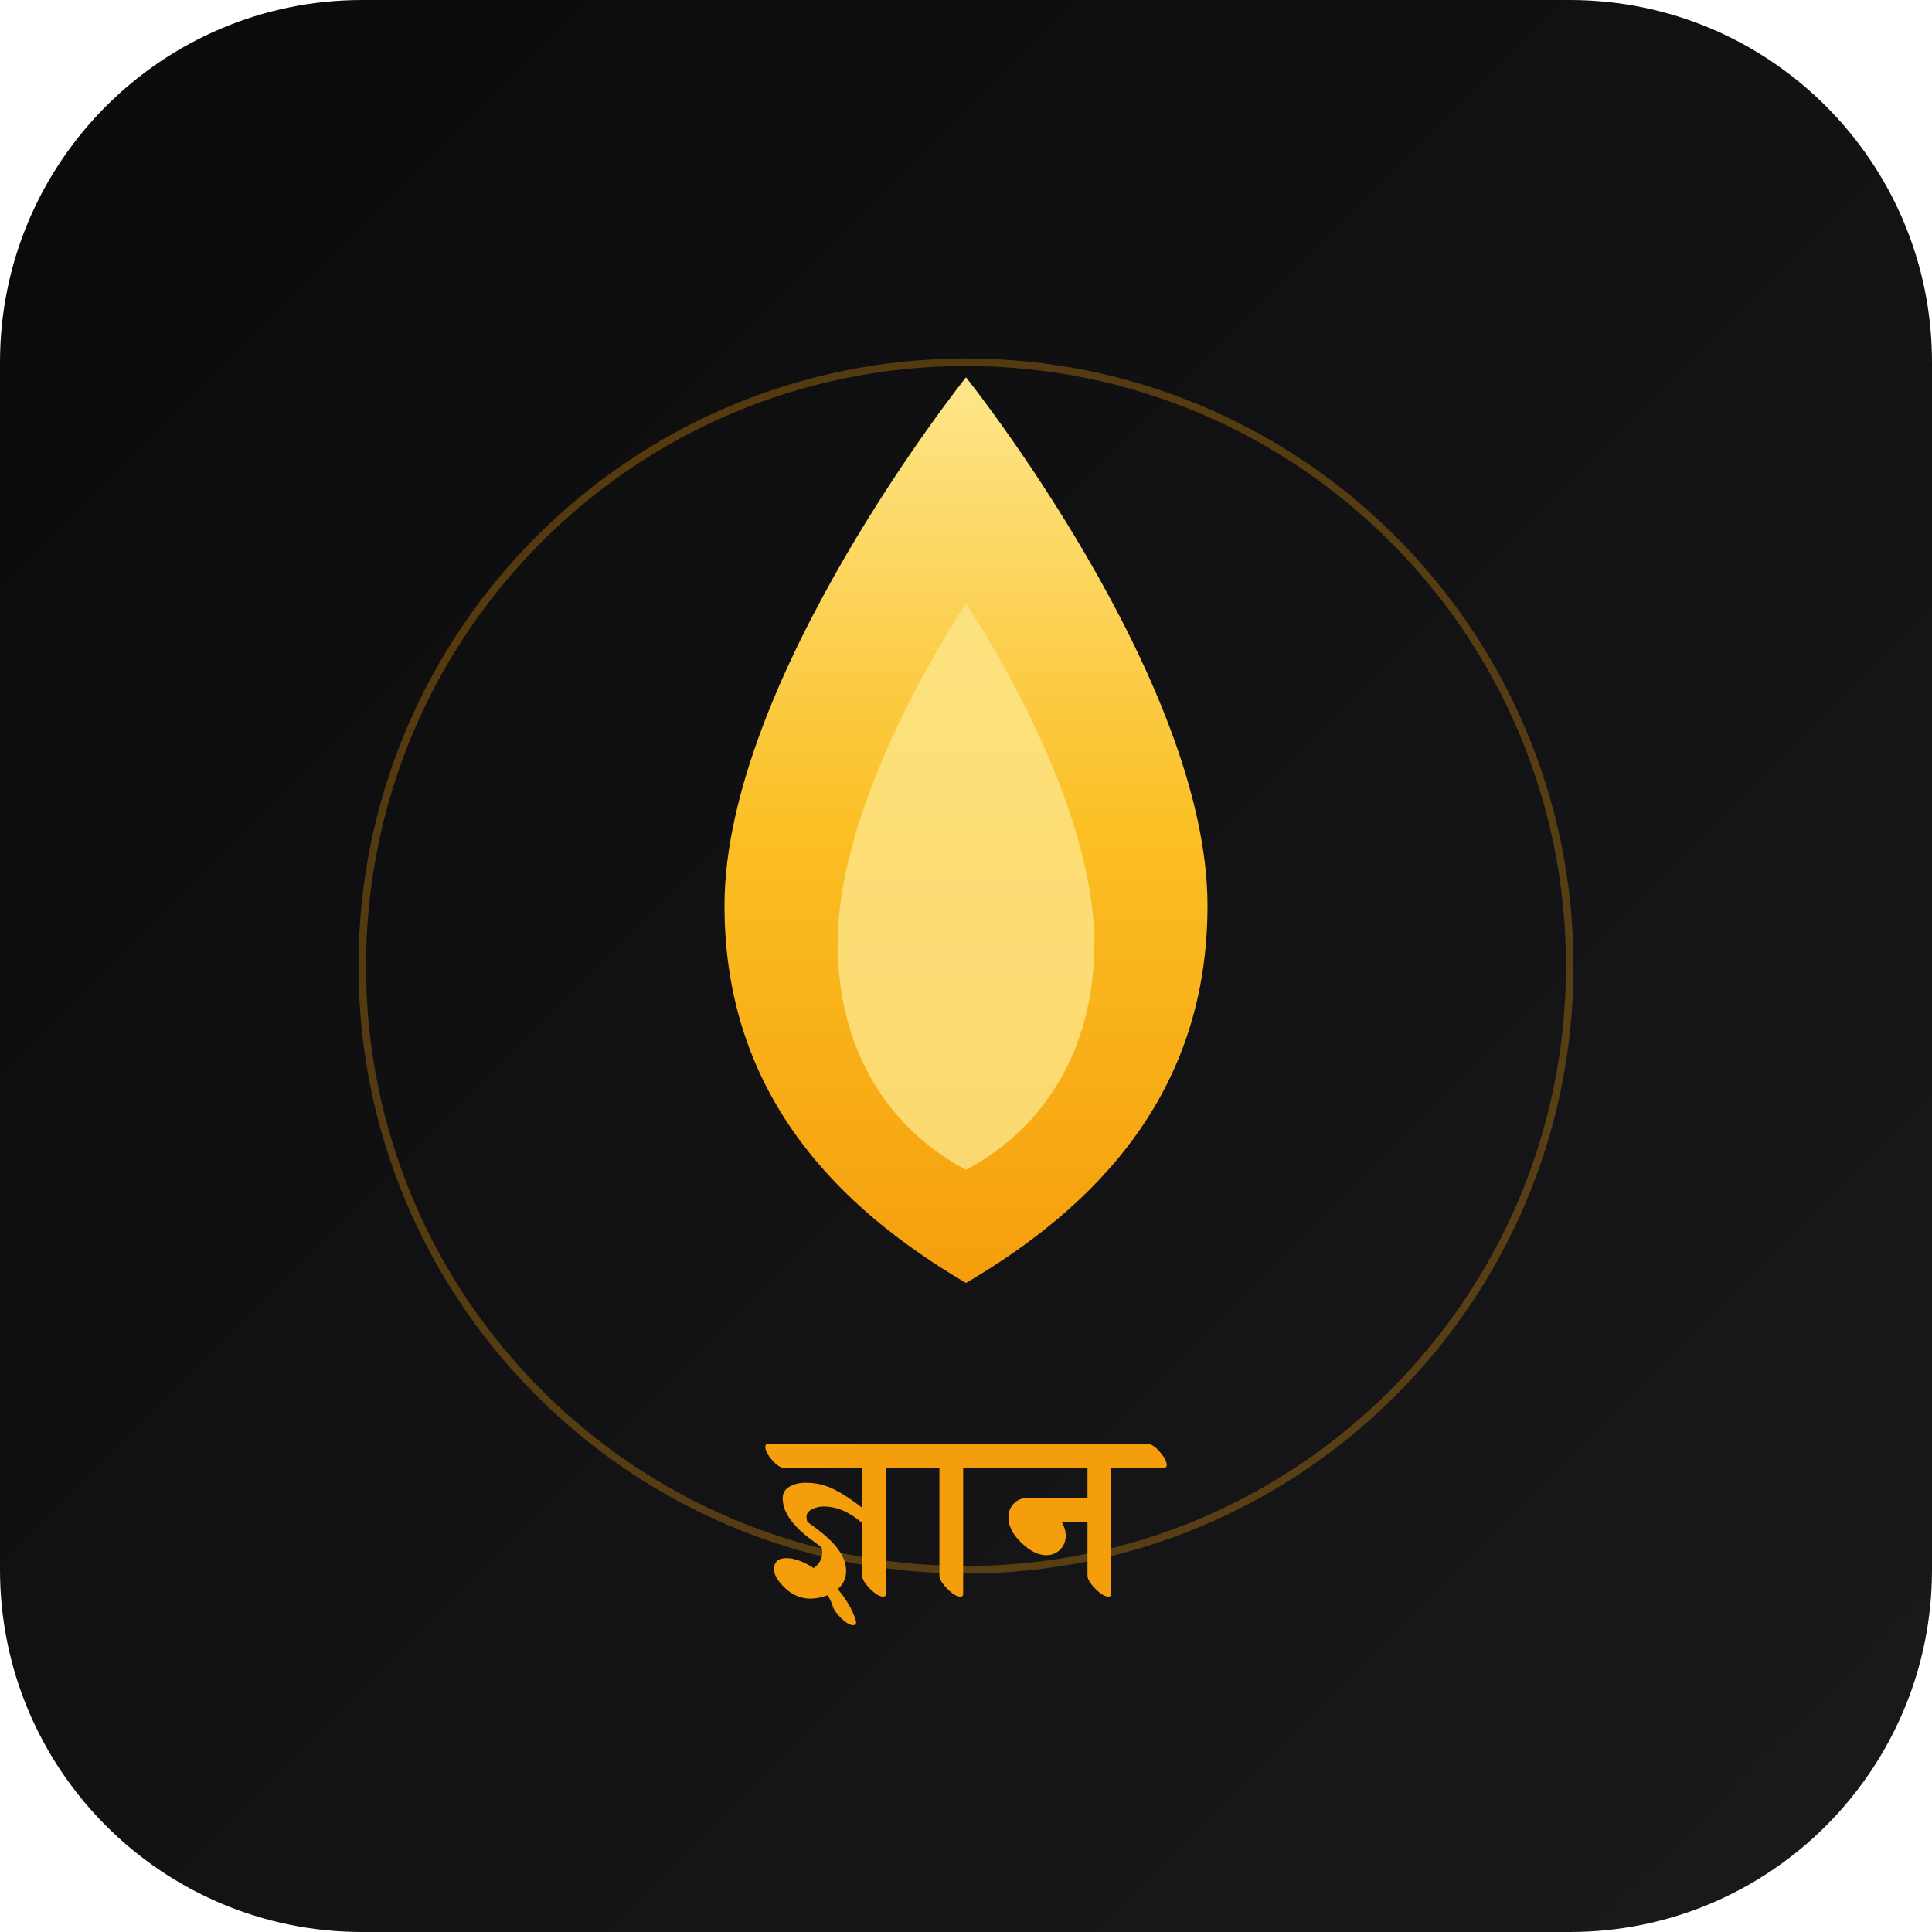
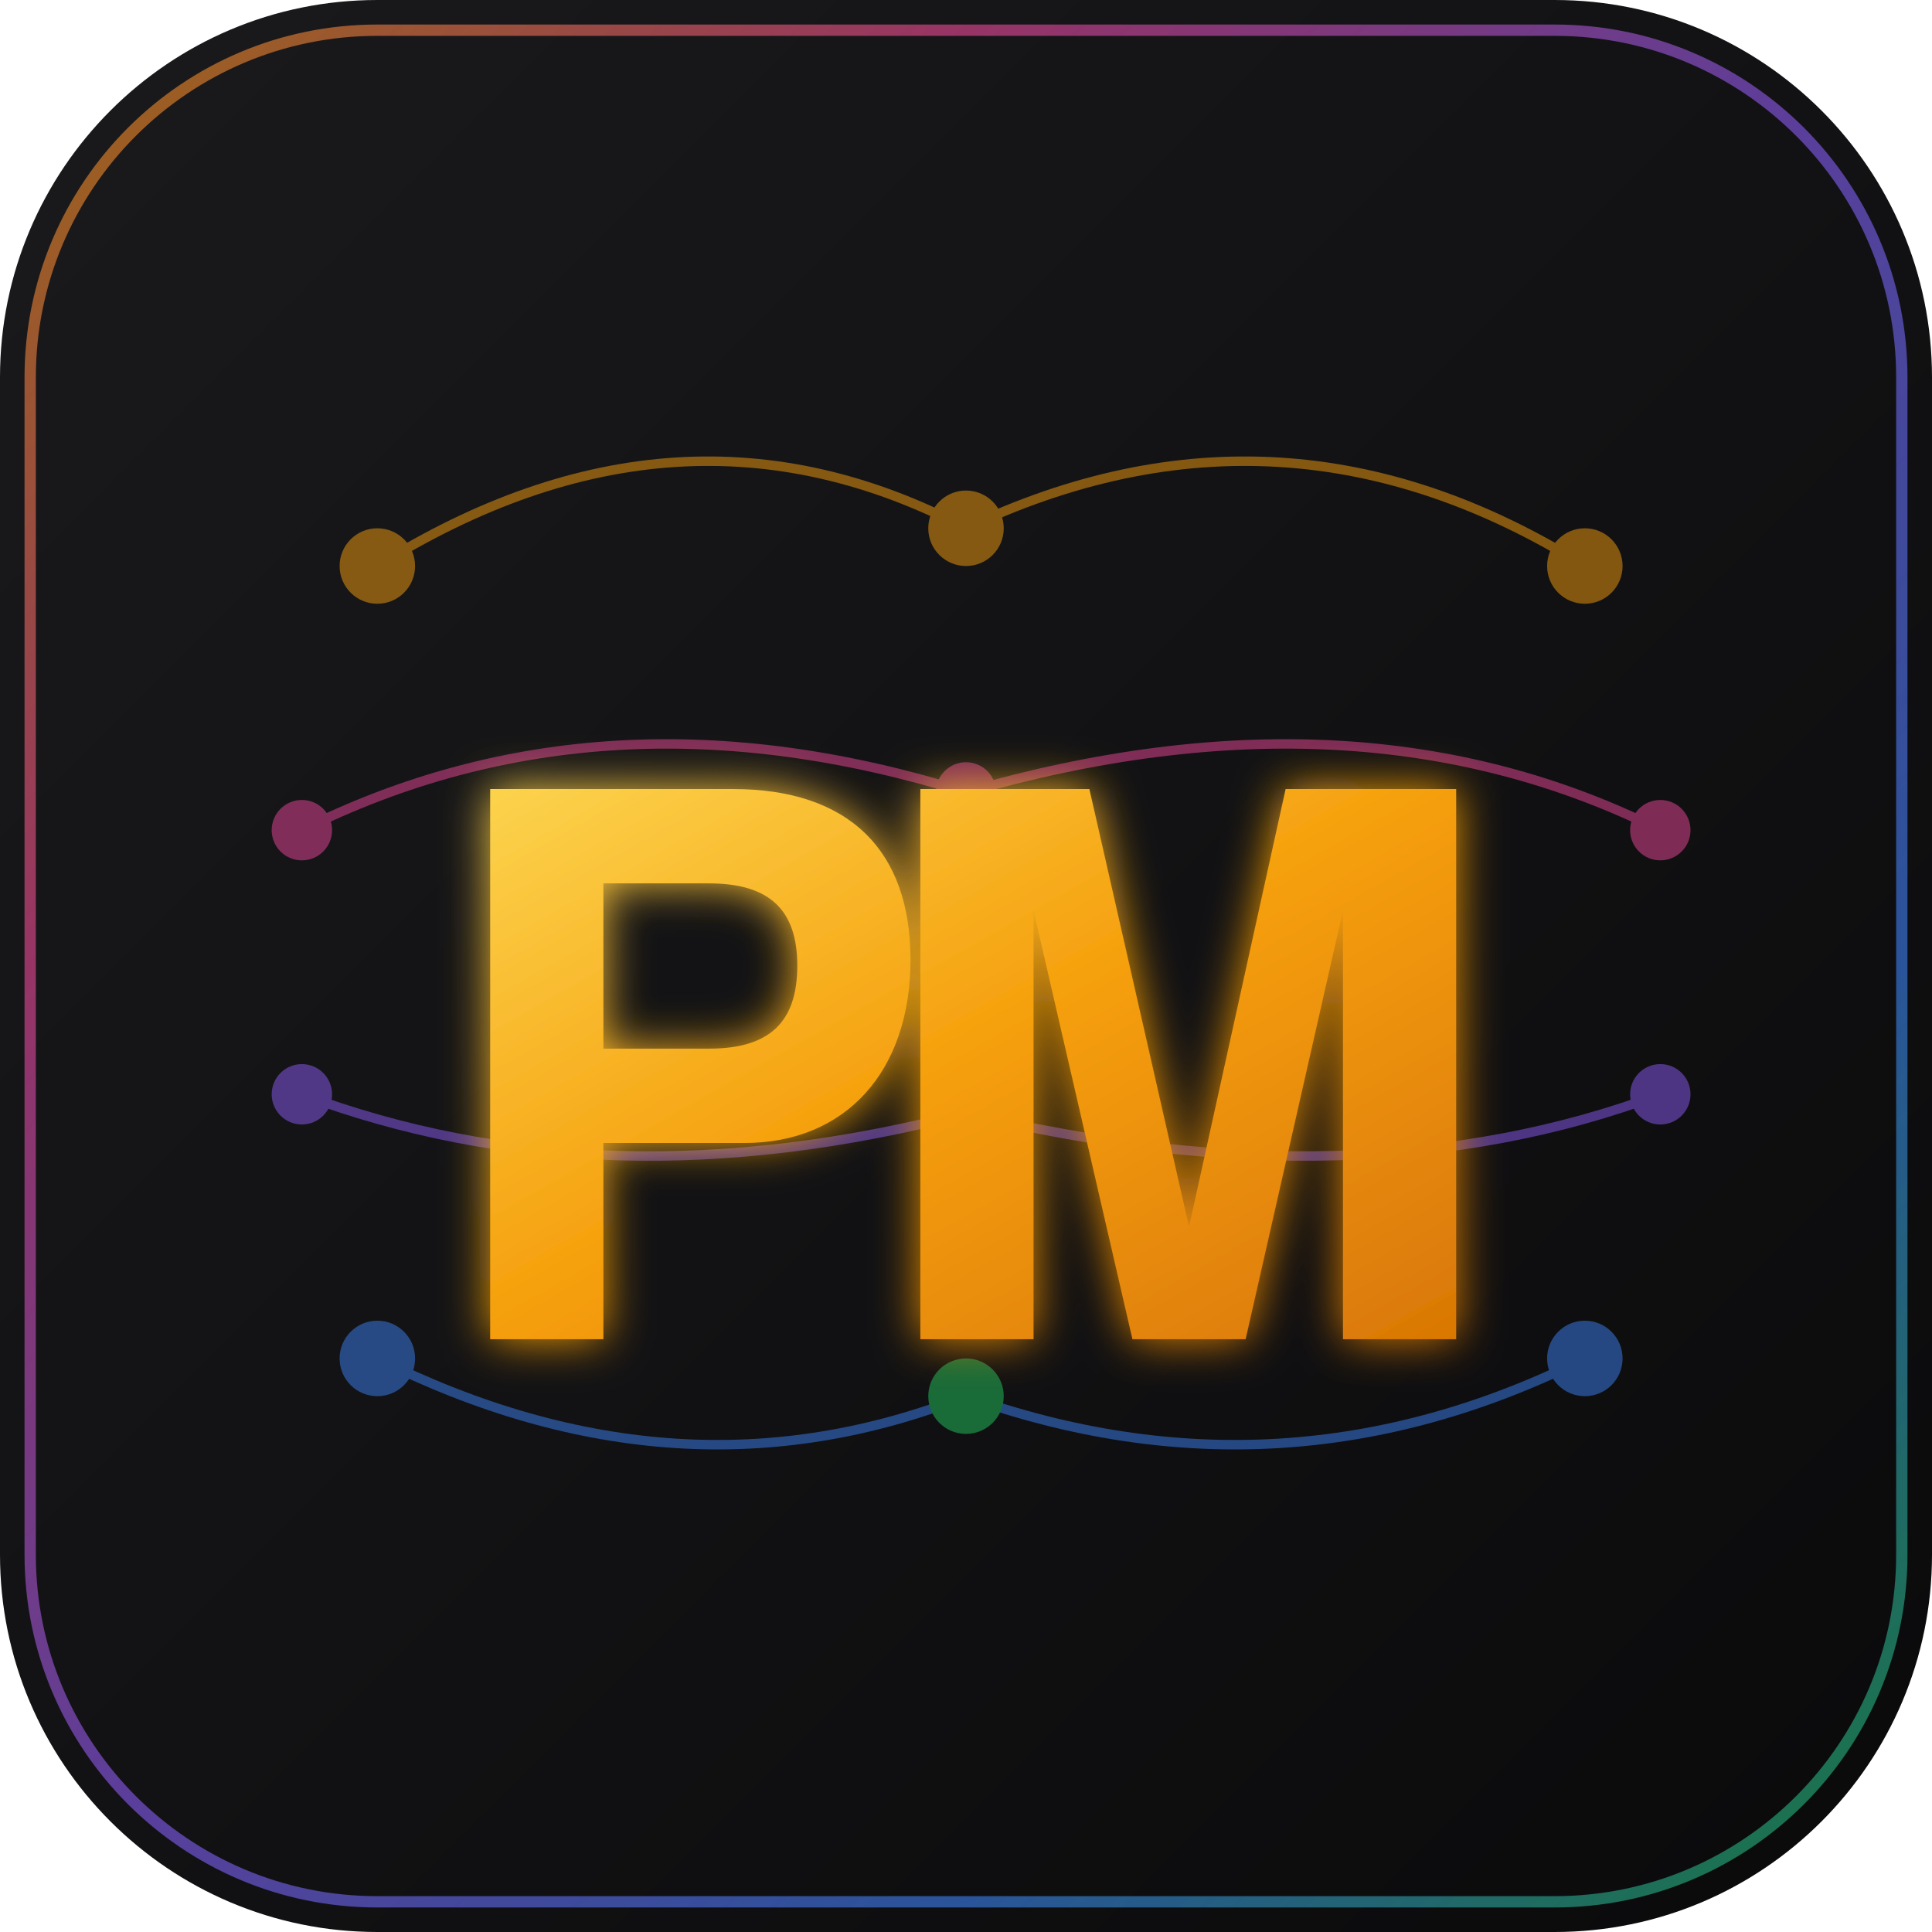
<svg xmlns="http://www.w3.org/2000/svg" viewBox="0 0 512 512">
  <defs>
-     <linearGradient id="bg" x1="0%" y1="0%" x2="100%" y2="100%">
-       <stop offset="0%" style="stop-color:#0A0A0B" />
-       <stop offset="100%" style="stop-color:#1a1a1d" />
+     <linearGradient id="bgGrad" x1="0%" y1="0%" x2="100%" y2="100%">
+       <stop offset="0%" stop-color="#1a1a1d" />
+       <stop offset="100%" stop-color="#0a0a0b" />
    </linearGradient>
-     <linearGradient id="flame" x1="0%" y1="100%" x2="0%" y2="0%">
-       <stop offset="0%" style="stop-color:#F59E0B" />
-       <stop offset="50%" style="stop-color:#FBBF24" />
-       <stop offset="100%" style="stop-color:#FDE68A" />
+     <linearGradient id="brainGrad" x1="0%" y1="0%" x2="100%" y2="100%">
+       <stop offset="0%" stop-color="#F59E0B" />
+       <stop offset="25%" stop-color="#EC4899" />
+       <stop offset="50%" stop-color="#8B5CF6" />
+       <stop offset="75%" stop-color="#3B82F6" />
+       <stop offset="100%" stop-color="#22C55E" />
    </linearGradient>
+     <linearGradient id="pmGrad" x1="0%" y1="0%" x2="100%" y2="100%">
+       <stop offset="0%" stop-color="#FCD34D" />
+       <stop offset="50%" stop-color="#F59E0B" />
+       <stop offset="100%" stop-color="#D97706" />
+     </linearGradient>
+     <filter id="glow" x="-20%" y="-20%" width="140%" height="140%">
+       <feGaussianBlur stdDeviation="6" result="blur" />
+       <feMerge>
+         <feMergeNode in="blur" />
+         <feMergeNode in="SourceGraphic" />
+       </feMerge>
+     </filter>
  </defs>
-   <rect width="512" height="512" rx="96" fill="url(#bg)" />
-   <circle cx="256" cy="256" r="160" fill="none" stroke="#F59E0B" stroke-width="2" opacity="0.3" />
-   <path d="M256 100            C256 100 320 180 320 240            C320 290 290 320 256 340            C222 320 192 290 192 240            C192 180 256 100 256 100 Z" fill="url(#flame)" />
-   <path d="M256 160            C256 160 290 210 290 250            C290 280 275 300 256 310            C237 300 222 280 222 250            C222 210 256 160 256 160 Z" fill="#FDE68A" opacity="0.8" />
-   <text x="256" y="420" font-family="serif" font-size="60" font-weight="bold" fill="#F59E0B" text-anchor="middle">ज्ञान</text>
+   <rect width="512" height="512" rx="100" fill="url(#bgGrad)" />
+   <g opacity="0.5">
+     <path d="M100 150 Q180 100 256 140 Q340 100 420 150" stroke="#F59E0B" stroke-width="2.5" fill="none" />
+     <path d="M80 220 Q160 180 256 210 Q360 180 440 220" stroke="#EC4899" stroke-width="2.5" fill="none" />
+     <path d="M100 360 Q180 400 256 370 Q340 400 420 360" stroke="#3B82F6" stroke-width="2.5" fill="none" />
+     <path d="M80 290 Q160 320 256 295 Q360 320 440 290" stroke="#8B5CF6" stroke-width="2.5" fill="none" />
+     <circle cx="100" cy="150" r="10" fill="#F59E0B" />
+     <circle cx="256" cy="140" r="10" fill="#F59E0B" />
+     <circle cx="420" cy="150" r="10" fill="#F59E0B" />
+     <circle cx="80" cy="220" r="8" fill="#EC4899" />
+     <circle cx="256" cy="210" r="8" fill="#EC4899" />
+     <circle cx="440" cy="220" r="8" fill="#EC4899" />
+     <circle cx="80" cy="290" r="8" fill="#8B5CF6" />
+     <circle cx="256" cy="295" r="8" fill="#8B5CF6" />
+     <circle cx="440" cy="290" r="8" fill="#8B5CF6" />
+     <circle cx="100" cy="360" r="10" fill="#3B82F6" />
+     <circle cx="256" cy="370" r="10" fill="#22C55E" />
+     <circle cx="420" cy="360" r="10" fill="#3B82F6" />
+   </g>
+   <g filter="url(#glow)">
+     <text x="256" y="285" font-family="Arial Black, Helvetica, sans-serif" font-size="200" font-weight="900" fill="url(#pmGrad)" text-anchor="middle" dominant-baseline="middle" letter-spacing="-15">PM</text>
+   </g>
+   <rect x="8" y="8" width="496" height="496" rx="92" fill="none" stroke="url(#brainGrad)" stroke-width="3" opacity="0.6" />
</svg>
